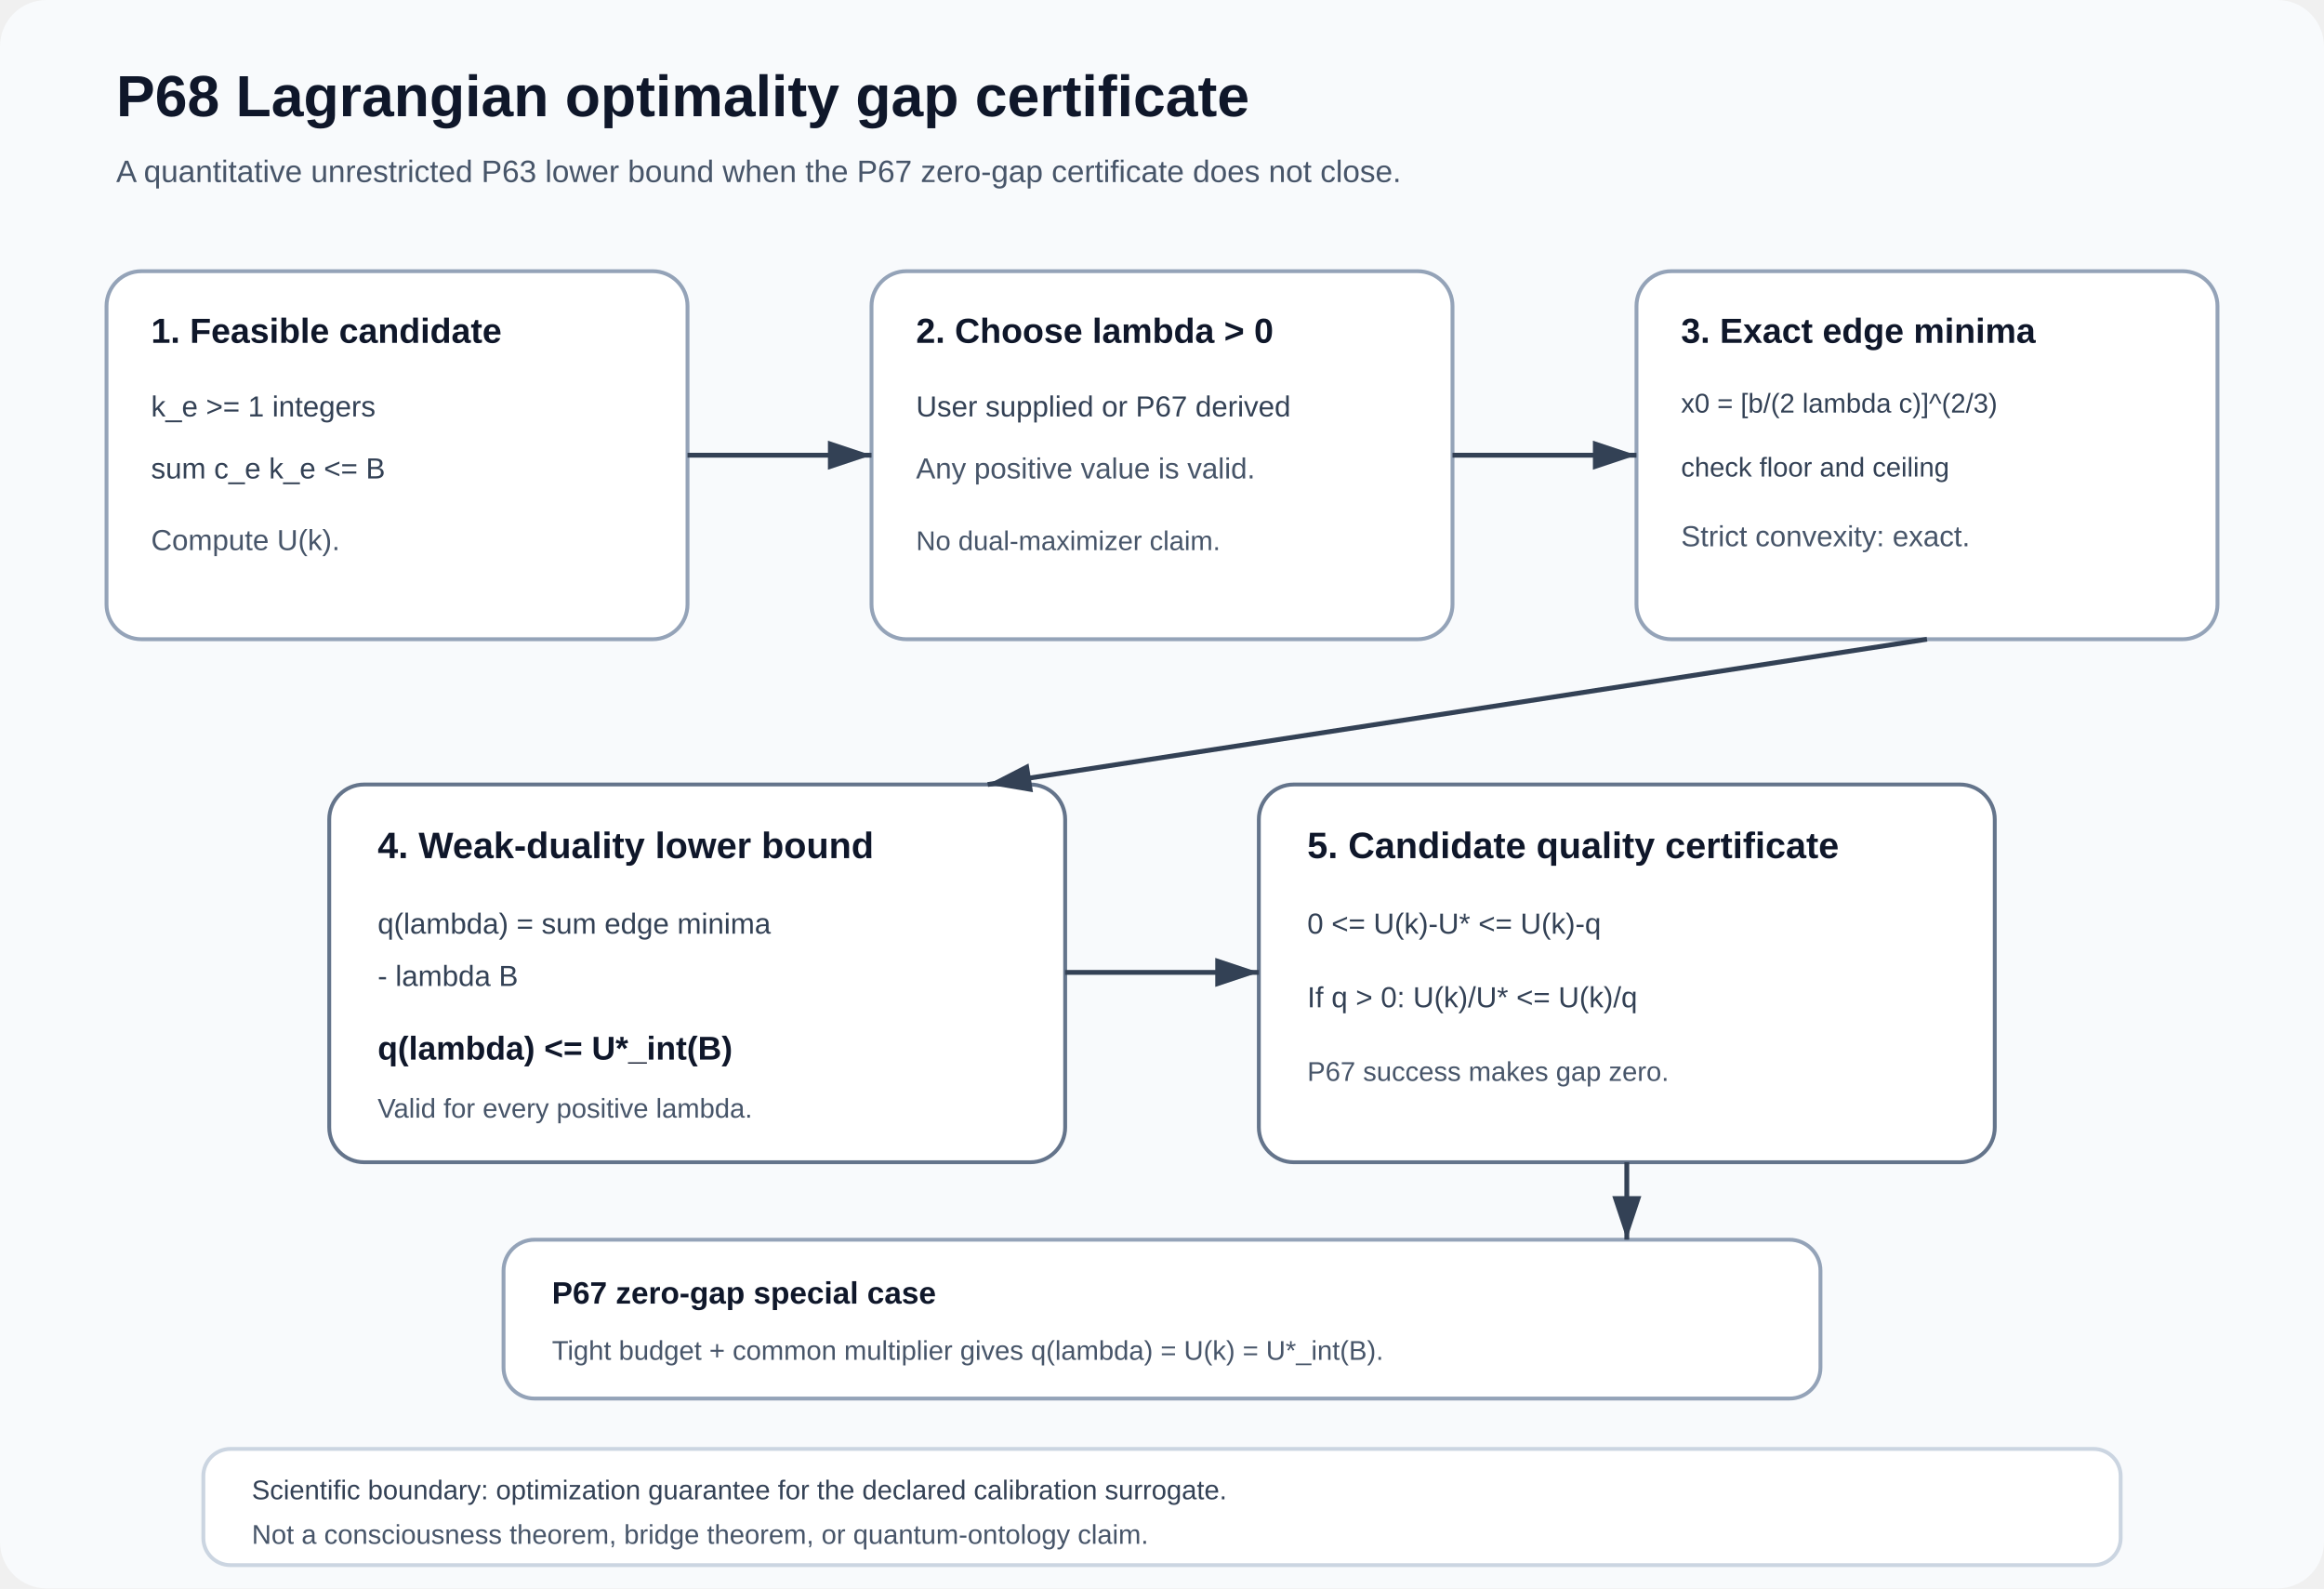
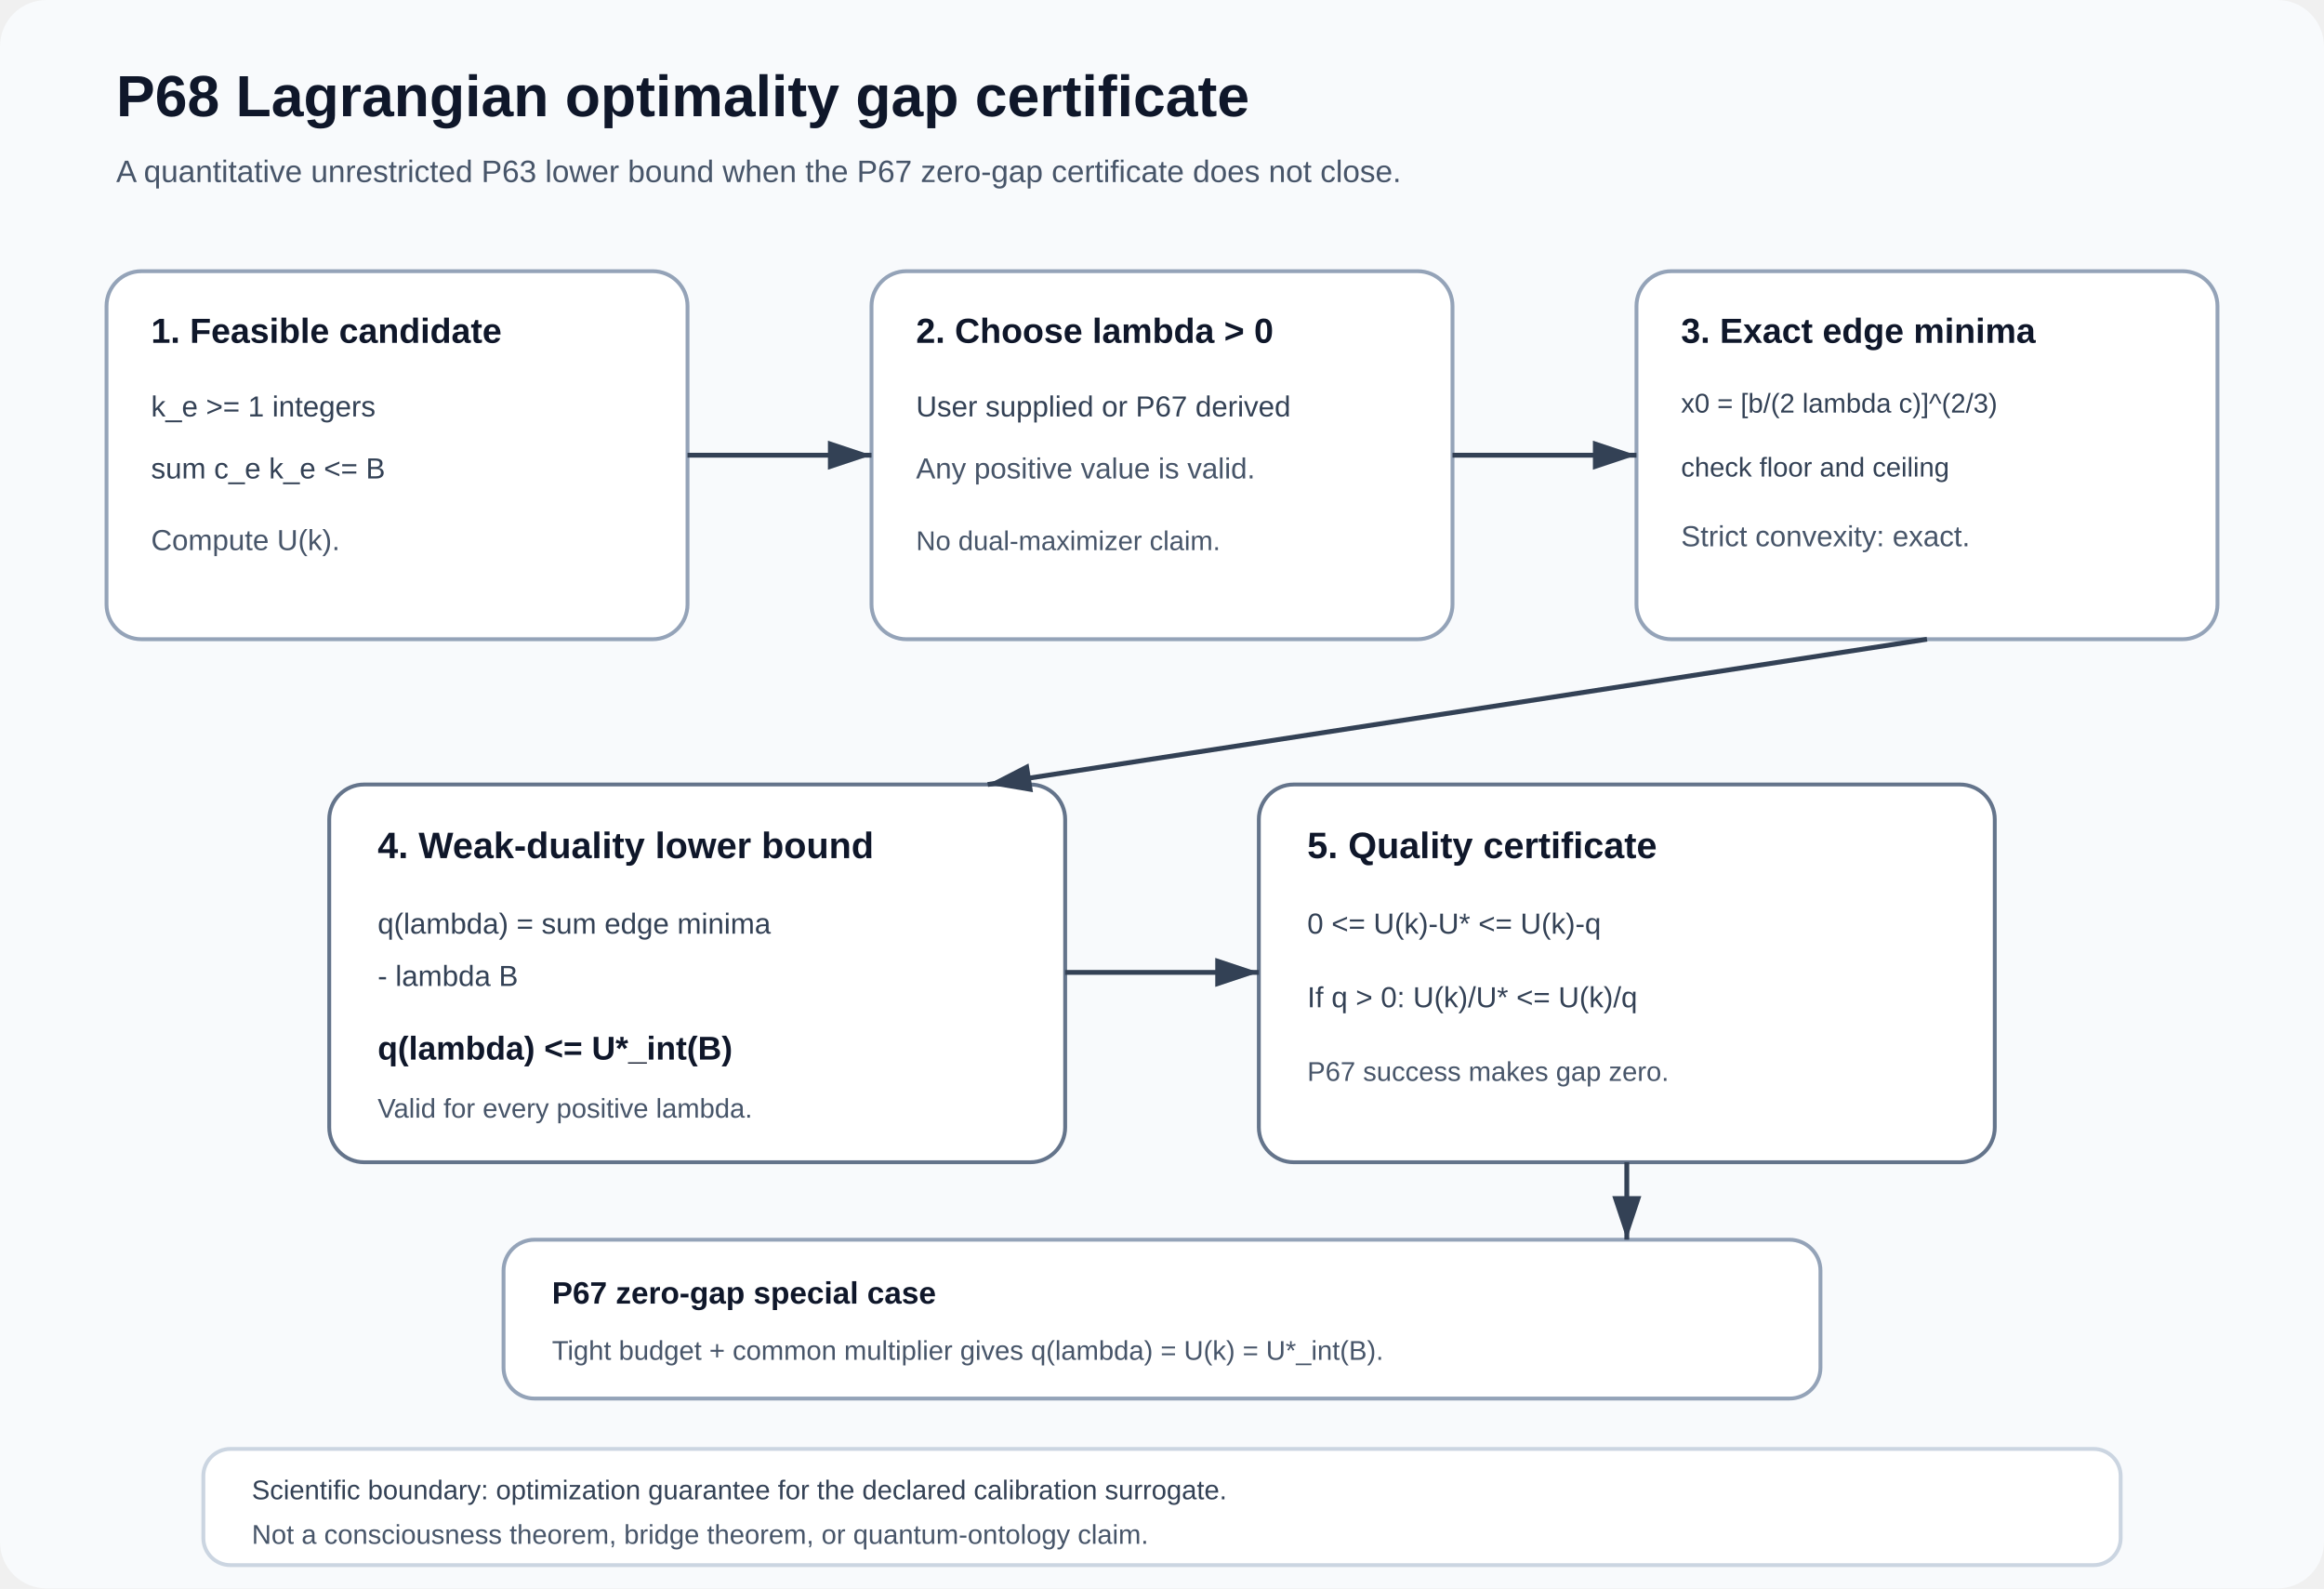
<svg xmlns="http://www.w3.org/2000/svg" width="1200" height="820" viewBox="0 0 1200 820" role="img" aria-labelledby="title desc">
  <defs>
    <marker id="arrow" markerWidth="10" markerHeight="10" refX="9" refY="3" orient="auto" markerUnits="strokeWidth">
      <path d="M0,0 L0,6 L9,3 z" fill="#334155" />
    </marker>
  </defs>
  <rect x="0" y="0" width="1200" height="820" rx="24" fill="#f8fafc" />
  <text x="60" y="60" font-family="Arial, sans-serif" font-size="30" font-weight="700" fill="#0f172a">P68  Lagrangian optimality gap certificate</text>
  <text x="60" y="94" font-family="Arial, sans-serif" font-size="16" fill="#475569">A quantitative unrestricted P63 lower bound when the P67 zero-gap certificate does not close.</text>
  <g id="block-candidate" data-x="55" data-y="140" data-w="300" data-h="190">
    <rect x="55" y="140" width="300" height="190" rx="18" fill="#ffffff" stroke="#94a3b8" stroke-width="2" />
    <text x="78" y="177" font-family="Arial, sans-serif" font-size="18" font-weight="700" fill="#0f172a">1. Feasible candidate</text>
    <text x="78" y="215" font-family="Arial, sans-serif" font-size="15" fill="#334155">k_e &gt;= 1 integers</text>
    <text x="78" y="247" font-family="Arial, sans-serif" font-size="15" fill="#334155">sum c_e k_e &lt;= B</text>
    <text x="78" y="284" font-family="Arial, sans-serif" font-size="15" fill="#475569">Compute U(k).</text>
  </g>
  <g id="block-lambda" data-x="450" data-y="140" data-w="300" data-h="190">
    <rect x="450" y="140" width="300" height="190" rx="18" fill="#ffffff" stroke="#94a3b8" stroke-width="2" />
    <text x="473" y="177" font-family="Arial, sans-serif" font-size="18" font-weight="700" fill="#0f172a">2. Choose lambda &gt; 0</text>
    <text x="473" y="215" font-family="Arial, sans-serif" font-size="15" fill="#334155">User supplied or P67 derived</text>
    <text x="473" y="247" font-family="Arial, sans-serif" font-size="15" fill="#475569">Any positive value is valid.</text>
    <text x="473" y="284" font-family="Arial, sans-serif" font-size="14" fill="#475569">No dual-maximizer claim.</text>
  </g>
  <g id="block-edge" data-x="845" data-y="140" data-w="300" data-h="190">
    <rect x="845" y="140" width="300" height="190" rx="18" fill="#ffffff" stroke="#94a3b8" stroke-width="2" />
    <text x="868" y="177" font-family="Arial, sans-serif" font-size="18" font-weight="700" fill="#0f172a">3. Exact edge minima</text>
    <text x="868" y="213" font-family="Arial, sans-serif" font-size="14" fill="#334155">x0 = [b/(2 lambda c)]^(2/3)</text>
    <text x="868" y="246" font-family="Arial, sans-serif" font-size="14" fill="#334155">check floor and ceiling</text>
    <text x="868" y="282" font-family="Arial, sans-serif" font-size="15" fill="#475569">Strict convexity: exact.</text>
  </g>
  <line id="arrow-1" x1="355" y1="235" x2="450" y2="235" stroke="#334155" stroke-width="2.5" marker-end="url(#arrow)" data-source="block-candidate" data-target="block-lambda" />
  <line id="arrow-2" x1="750" y1="235" x2="845" y2="235" stroke="#334155" stroke-width="2.5" marker-end="url(#arrow)" data-source="block-lambda" data-target="block-edge" />
  <g id="block-dual" data-x="170" data-y="405" data-w="380" data-h="195">
    <rect x="170" y="405" width="380" height="195" rx="18" fill="#ffffff" stroke="#64748b" stroke-width="2" />
    <text x="195" y="443" font-family="Arial, sans-serif" font-size="19" font-weight="700" fill="#0f172a">4. Weak-duality lower bound</text>
    <text x="195" y="482" font-family="Arial, sans-serif" font-size="15" fill="#334155">q(lambda) = sum edge minima</text>
    <text x="195" y="509" font-family="Arial, sans-serif" font-size="15" fill="#334155">- lambda B</text>
    <text x="195" y="547" font-family="Arial, sans-serif" font-size="17" font-weight="700" fill="#0f172a">q(lambda) &lt;= U*_int(B)</text>
    <text x="195" y="577" font-family="Arial, sans-serif" font-size="14" fill="#475569">Valid for every positive lambda.</text>
  </g>
  <g id="block-gap" data-x="650" data-y="405" data-w="380" data-h="195">
    <rect x="650" y="405" width="380" height="195" rx="18" fill="#ffffff" stroke="#64748b" stroke-width="2" />
-     <text x="675" y="443" font-family="Arial, sans-serif" font-size="19" font-weight="700" fill="#0f172a">5. Candidate quality certificate</text>
+     <text x="675" y="443" font-family="Arial, sans-serif" font-size="19" font-weight="700" fill="#0f172a">5. Quality certificate</text>
    <text x="675" y="482" font-family="Arial, sans-serif" font-size="15" fill="#334155">0 &lt;= U(k)-U* &lt;= U(k)-q</text>
    <text x="675" y="520" font-family="Arial, sans-serif" font-size="15" fill="#334155">If q &gt; 0: U(k)/U* &lt;= U(k)/q</text>
    <text x="675" y="558" font-family="Arial, sans-serif" font-size="14" fill="#475569">P67 success makes gap zero.</text>
  </g>
  <line id="arrow-3" x1="995" y1="330" x2="510" y2="405" stroke="#334155" stroke-width="2.5" marker-end="url(#arrow)" data-source="block-edge" data-target="block-dual" />
  <line id="arrow-4" x1="550" y1="502" x2="650" y2="502" stroke="#334155" stroke-width="2.5" marker-end="url(#arrow)" data-source="block-dual" data-target="block-gap" />
  <g id="block-p67" data-x="260" data-y="640" data-w="680" data-h="82">
    <rect x="260" y="640" width="680" height="82" rx="16" fill="#ffffff" stroke="#94a3b8" stroke-width="2" />
    <text x="285" y="673" font-family="Arial, sans-serif" font-size="16" font-weight="700" fill="#0f172a">P67 zero-gap special case</text>
    <text x="285" y="702" font-family="Arial, sans-serif" font-size="14" fill="#475569">Tight budget + common multiplier gives q(lambda) = U(k) = U*_int(B).</text>
  </g>
  <line id="arrow-5" x1="840" y1="600" x2="840" y2="640" stroke="#334155" stroke-width="2.5" marker-end="url(#arrow)" data-source="block-gap" data-target="block-p67" />
  <g id="block-boundary" data-x="105" data-y="748" data-w="990" data-h="60">
    <rect x="105" y="748" width="990" height="60" rx="14" fill="#ffffff" stroke="#cbd5e1" stroke-width="2" />
    <text x="130" y="774" font-family="Arial, sans-serif" font-size="14" fill="#334155">Scientific boundary: optimization guarantee for the declared calibration surrogate.</text>
    <text x="130" y="797" font-family="Arial, sans-serif" font-size="14" fill="#475569">Not a consciousness theorem, bridge theorem, or quantum-ontology claim.</text>
  </g>
</svg>
